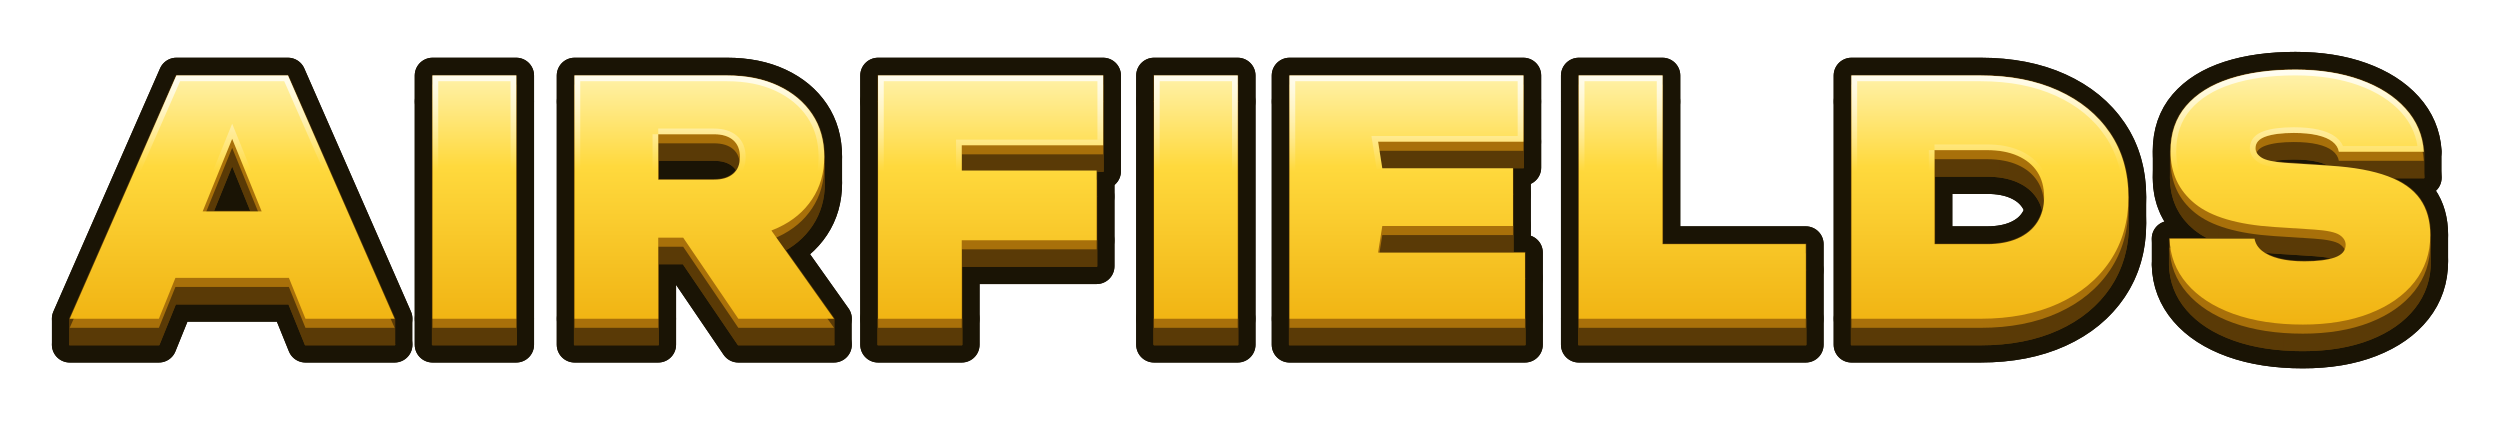
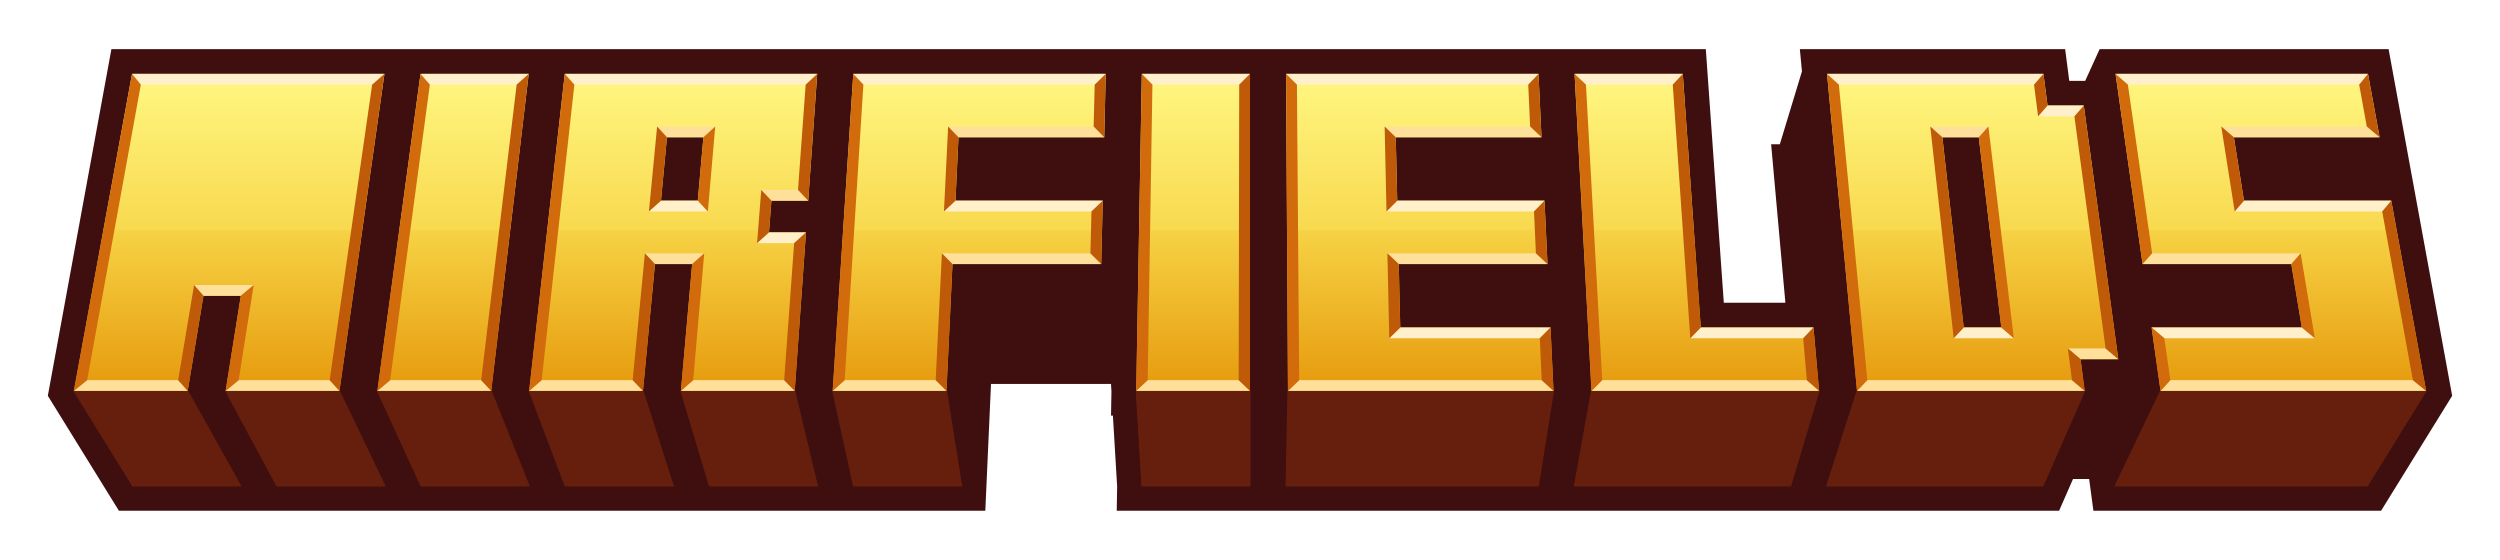
- <svg xmlns="http://www.w3.org/2000/svg" width="1542" height="259.2" viewBox="0 0 1542 259.2">
+ <svg xmlns="http://www.w3.org/2000/svg" width="1577.18" height="353.2" viewBox="0 0 1577.18 353.2">
  <g transform="translate(30 30)">
    <defs>
-       <path id="airfields-wordmark-af-t" d="M65.2 -150L134 -150L199.8 0L144.8 0L134.6 -25.2L64.6 -25.2L54.4 0L-0.6 0L65.2 -150M81.4 -66.2L117.8 -66.2L99.6 -111L81.4 -66.2M223.2 0L223.2 -150L274.8 -150L274.8 0L223.2 0M377.8 -50L362.4 -50L362.4 0L310.8 0L310.8 -150L404.8 -150Q422.8 -150 436.3 -143.7Q449.8 -137.4 457.3 -126.2Q464.8 -115 464.8 -99.8L464.8 -99.8Q464.8 -85 457.3 -73.7Q449.8 -62.4 436.4 -56.2L436.4 -56.2Q434.2 -55.2 432.2 -54.4L432.2 -54.4L470.8 0L411.8 0L377.8 -50M362.4 -113.8L362.4 -85.8L396.8 -85.8Q404.4 -85.8 408.6 -89.4Q412.8 -93 412.8 -99.8Q412.8 -106.6 408.6 -110.2Q404.4 -113.8 396.8 -113.8L396.8 -113.8L362.4 -113.8M498 -150L636.8 -150L636.8 -107L549.6 -107L549.6 -91.4L632.8 -91.4L632.8 -48.4L549.6 -48.4L549.6 0L498 0L498 -150M668.2 0L668.2 -150L719.8 -150L719.8 0L668.2 0M809 -92.8L889.6 -92.8L889.6 -57.2L809 -57.2L806.4 -40.8L897 -40.8L897 0L751.8 0L751.8 -75L751.8 -150L896 -150L896 -109.2L806.4 -109.2L809 -92.8M930.2 -150L981.8 -150L981.8 -46L1070.2 -46L1070.2 0L930.2 0L930.2 -150M1098.4 -150L1178 -150Q1205.4 -150 1225.9 -140.7Q1246.4 -131.4 1257.8 -114.6Q1269.2 -97.8 1269.2 -75L1269.2 -75Q1269.2 -52.4 1257.8 -35.5Q1246.4 -18.6 1225.9 -9.3Q1205.4 0 1178 0L1178 0L1098.4 0L1098.4 -150M1149.6 -104L1149.6 -46L1182 -46Q1193 -46 1200.9 -49.5Q1208.8 -53 1213 -59.5Q1217.2 -66 1217.2 -75L1217.2 -75Q1217.2 -84.2 1213 -90.6Q1208.8 -97 1200.9 -100.5Q1193 -104 1182 -104L1182 -104L1149.6 -104M1294.6 -49.4L1294.6 -49.4L1347 -49.4Q1347.8 -45 1351.6 -41.9Q1355.4 -38.8 1362 -37.1Q1368.6 -35.4 1377.8 -35.4L1377.8 -35.4Q1389.8 -35.4 1396.5 -37.8Q1403.2 -40.2 1403.2 -45.6L1403.2 -45.6Q1403.2 -49.2 1399.4 -51.7Q1395.6 -54.2 1383.8 -55L1383.8 -55L1359 -56.6Q1325.2 -58.8 1310.2 -71Q1295.2 -83.2 1295.2 -103.2L1295.2 -103.2Q1295.2 -120 1304.8 -131.2Q1314.4 -142.4 1331.7 -148Q1349 -153.6 1372.2 -153.6L1372.2 -153.6Q1394.8 -153.6 1412.3 -147.3Q1429.8 -141 1440.1 -129.6Q1450.4 -118.2 1451.4 -103L1451.4 -103L1399 -103Q1398.4 -106.6 1395.1 -109.2Q1391.8 -111.8 1385.8 -113.2Q1379.8 -114.6 1371.2 -114.6L1371.2 -114.6Q1360.2 -114.6 1353.9 -112.4Q1347.6 -110.2 1347.6 -105.2L1347.6 -105.2Q1347.6 -101.8 1351.3 -99.4Q1355 -97 1365.6 -96.2L1365.6 -96.2L1393.6 -94.4Q1415.6 -93 1429.2 -87.9Q1442.8 -82.8 1449.1 -73.8Q1455.4 -64.8 1455.4 -51.6L1455.4 -51.6Q1455.4 -35 1445.6 -22.6Q1435.8 -10.2 1418.1 -3.3Q1400.4 3.6 1376.8 3.6L1376.8 3.6Q1352.4 3.6 1334 -3Q1315.6 -9.6 1305.3 -21.6Q1295 -33.6 1294.6 -49.4" />
-       <path id="airfields-wordmark-af-s" d="M65.2 -150L134 -150L134 -134L65.2 -134ZM134 -150L199.8 0L199.8 16L134 -134ZM144.8 0L199.8 0L199.8 16L144.8 16ZM134.6 -25.2L144.8 0L144.8 16L134.6 -9.2ZM64.6 -25.2L134.6 -25.2L134.6 -9.2L64.6 -9.2ZM54.4 0L64.6 -25.2L64.6 -9.2L54.4 16ZM-0.6 0L54.4 0L54.4 16L-0.6 16ZM-0.6 0L65.2 -150L65.2 -134L-0.6 16ZM81.4 -66.2L117.8 -66.2L117.8 -50.2L81.4 -50.2ZM99.6 -111L117.8 -66.2L117.8 -50.2L99.6 -95ZM81.4 -66.2L99.6 -111L99.6 -95L81.4 -50.2ZM223.2 -150L274.8 -150L274.8 -134L223.2 -134ZM223.2 0L274.8 0L274.8 16L223.2 16ZM362.4 -50L377.8 -50L377.8 -34L362.4 -34ZM310.8 0L362.4 0L362.4 16L310.8 16ZM310.8 -150L404.8 -150L404.8 -134L310.8 -134ZM404.8 -150L409.23 -149.9L409.23 -133.9L404.8 -134ZM409.23 -149.9L413.52 -149.61L413.52 -133.61L409.23 -133.9ZM413.52 -149.61L417.67 -149.11L417.67 -133.11L413.52 -133.61ZM417.67 -149.11L421.68 -148.43L421.68 -132.43L417.67 -133.11ZM421.68 -148.43L425.54 -147.54L425.54 -131.54L421.68 -132.43ZM425.54 -147.54L429.27 -146.46L429.27 -130.46L425.54 -131.54ZM429.27 -146.46L432.85 -145.18L432.85 -129.18L429.27 -130.46ZM432.85 -145.18L436.3 -143.7L436.3 -127.7L432.85 -129.18ZM436.3 -143.7L439.58 -142.05L439.58 -126.05L436.3 -127.7ZM439.58 -142.05L442.68 -140.24L442.68 -124.24L439.58 -126.05ZM442.68 -140.24L445.58 -138.29L445.58 -122.29L442.68 -124.24ZM445.58 -138.29L448.3 -136.18L448.3 -120.18L445.58 -122.29ZM448.3 -136.18L450.83 -133.91L450.83 -117.91L448.3 -120.18ZM450.83 -133.91L453.18 -131.49L453.18 -115.49L450.83 -117.91ZM453.18 -131.49L455.33 -128.92L455.33 -112.92L453.18 -115.49ZM455.33 -128.92L457.3 -126.2L457.3 -110.2L455.33 -112.92ZM457.3 -126.2L459.06 -123.34L459.06 -107.34L457.3 -110.2ZM459.06 -123.34L460.58 -120.35L460.58 -104.35L459.06 -107.34ZM460.58 -120.35L461.87 -117.24L461.87 -101.24L460.58 -104.35ZM461.87 -117.24L462.93 -114L462.93 -98L461.87 -101.24ZM462.93 -114L463.75 -110.64L463.75 -94.64L462.93 -98ZM463.75 -110.64L464.33 -107.15L464.33 -91.15L463.75 -94.64ZM464.33 -107.15L464.68 -103.54L464.68 -87.54L464.33 -91.15ZM464.68 -103.54L464.8 -99.8L464.8 -83.8L464.68 -87.54ZM464.68 -96.15L464.8 -99.8L464.8 -83.8L464.68 -80.15ZM464.33 -92.62L464.68 -96.15L464.68 -80.15L464.33 -76.62ZM463.75 -89.19L464.33 -92.62L464.33 -76.62L463.75 -73.19ZM462.93 -85.88L463.75 -89.19L463.75 -73.19L462.93 -69.88ZM461.87 -82.67L462.93 -85.88L462.93 -69.88L461.87 -66.67ZM460.58 -79.57L461.87 -82.67L461.87 -66.67L460.58 -63.57ZM459.06 -76.58L460.58 -79.57L460.58 -63.57L459.06 -60.58ZM457.3 -73.7L459.06 -76.58L459.06 -60.58L457.3 -57.7ZM455.33 -70.95L457.3 -73.7L457.3 -57.7L455.33 -54.95ZM453.18 -68.37L455.33 -70.95L455.33 -54.95L453.18 -52.37ZM450.85 -65.94L453.18 -68.37L453.18 -52.37L450.85 -49.94ZM448.33 -63.67L450.85 -65.94L450.85 -49.94L448.33 -47.67ZM445.62 -61.57L448.33 -63.67L448.33 -47.67L445.62 -45.57ZM442.73 -59.62L445.62 -61.57L445.62 -45.57L442.73 -43.62ZM439.66 -57.83L442.73 -59.62L442.73 -43.62L439.66 -41.83ZM436.4 -56.2L439.66 -57.83L439.66 -41.83L436.4 -40.2ZM435.85 -55.95L436.4 -56.2L436.4 -40.2L435.85 -39.95ZM435.31 -55.71L435.85 -55.95L435.85 -39.95L435.31 -39.71ZM434.78 -55.48L435.31 -55.71L435.31 -39.71L434.78 -39.48ZM434.25 -55.25L434.78 -55.48L434.78 -39.48L434.25 -39.25ZM433.73 -55.03L434.25 -55.25L434.25 -39.25L433.73 -39.03ZM433.21 -54.81L433.73 -55.03L433.73 -39.03L433.21 -38.81ZM432.7 -54.6L433.21 -54.81L433.21 -38.81L432.7 -38.6ZM432.2 -54.4L432.7 -54.6L432.7 -38.6L432.2 -38.4ZM432.2 -54.4L470.8 0L470.8 16L432.2 -38.4ZM411.8 0L470.8 0L470.8 16L411.8 16ZM377.8 -50L411.8 0L411.8 16L377.8 -34ZM362.4 -85.8L396.8 -85.8L396.8 -69.8L362.4 -69.8ZM396.8 -85.8L398.65 -85.86L398.65 -69.86L396.8 -69.8ZM398.65 -85.86L400.39 -86.03L400.39 -70.03L398.65 -69.86ZM400.39 -86.03L402.02 -86.31L402.02 -70.31L400.39 -70.03ZM402.02 -86.31L403.55 -86.7L403.55 -70.7L402.02 -70.31ZM403.55 -86.7L404.97 -87.21L404.97 -71.21L403.55 -70.7ZM404.97 -87.21L406.29 -87.83L406.29 -71.83L404.97 -71.21ZM406.29 -87.83L407.5 -88.56L407.5 -72.56L406.29 -71.83ZM407.5 -88.56L408.6 -89.4L408.6 -73.4L407.5 -72.56ZM408.6 -89.4L409.58 -90.35L409.58 -74.35L408.6 -73.4ZM409.58 -90.35L410.44 -91.4L410.44 -75.4L409.58 -74.35ZM410.44 -91.4L411.16 -92.55L411.16 -76.55L410.44 -75.4ZM411.16 -92.55L411.75 -93.8L411.75 -77.8L411.16 -76.55ZM411.75 -93.8L412.21 -95.15L412.21 -79.15L411.75 -77.8ZM412.21 -95.15L412.54 -96.6L412.54 -80.6L412.21 -79.15ZM412.54 -96.6L412.73 -98.15L412.73 -82.15L412.54 -80.6ZM412.73 -98.15L412.8 -99.8L412.8 -83.8L412.73 -82.15ZM412.73 -101.45L412.8 -99.8L412.8 -83.8L412.73 -85.45ZM412.54 -103L412.73 -101.45L412.73 -85.45L412.54 -87ZM412.21 -104.45L412.54 -103L412.54 -87L412.21 -88.45ZM411.75 -105.8L412.21 -104.45L412.21 -88.45L411.75 -89.8ZM411.16 -107.05L411.75 -105.8L411.75 -89.8L411.16 -91.05ZM410.44 -108.2L411.16 -107.05L411.16 -91.05L410.44 -92.2ZM409.58 -109.25L410.44 -108.2L410.44 -92.2L409.58 -93.25ZM408.6 -110.2L409.58 -109.25L409.58 -93.25L408.6 -94.2ZM407.5 -111.04L408.6 -110.2L408.6 -94.2L407.5 -95.04ZM406.29 -111.78L407.5 -111.04L407.5 -95.04L406.29 -95.78ZM404.97 -112.39L406.29 -111.78L406.29 -95.78L404.97 -96.39ZM403.55 -112.9L404.97 -112.39L404.97 -96.39L403.55 -96.9ZM402.02 -113.29L403.55 -112.9L403.55 -96.9L402.02 -97.29ZM400.39 -113.58L402.02 -113.29L402.02 -97.29L400.39 -97.58ZM398.65 -113.74L400.39 -113.58L400.39 -97.58L398.65 -97.74ZM396.8 -113.8L398.65 -113.74L398.65 -97.74L396.8 -97.8ZM362.4 -113.8L396.8 -113.8L396.8 -97.8L362.4 -97.8ZM498 -150L636.8 -150L636.8 -134L498 -134ZM549.6 -107L636.8 -107L636.8 -91L549.6 -91ZM549.6 -91.4L632.8 -91.4L632.8 -75.4L549.6 -75.4ZM549.6 -48.4L632.8 -48.4L632.8 -32.4L549.6 -32.4ZM498 0L549.6 0L549.6 16L498 16ZM668.2 -150L719.8 -150L719.8 -134L668.2 -134ZM668.2 0L719.8 0L719.8 16L668.2 16ZM809 -92.8L889.6 -92.8L889.6 -76.8L809 -76.8ZM809 -57.2L889.6 -57.2L889.6 -41.2L809 -41.2ZM806.4 -40.8L809 -57.2L809 -41.2L806.4 -24.8ZM806.4 -40.8L897 -40.8L897 -24.8L806.4 -24.8ZM751.8 0L897 0L897 16L751.8 16ZM751.8 -150L896 -150L896 -134L751.8 -134ZM806.4 -109.2L896 -109.2L896 -93.2L806.4 -93.2ZM806.4 -109.2L809 -92.8L809 -76.8L806.4 -93.2ZM930.2 -150L981.8 -150L981.8 -134L930.2 -134ZM981.8 -46L1070.2 -46L1070.2 -30L981.8 -30ZM930.2 0L1070.2 0L1070.2 16L930.2 16ZM1098.4 -150L1178 -150L1178 -134L1098.4 -134ZM1178 -150L1184.74 -149.85L1184.74 -133.85L1178 -134ZM1184.74 -149.85L1191.27 -149.42L1191.27 -133.42L1184.74 -133.85ZM1191.27 -149.42L1197.58 -148.69L1197.58 -132.69L1191.27 -133.42ZM1197.58 -148.69L1203.68 -147.68L1203.68 -131.68L1197.58 -132.69ZM1203.68 -147.68L1209.55 -146.37L1209.55 -130.37L1203.68 -131.68ZM1209.55 -146.37L1215.22 -144.77L1215.22 -128.77L1209.55 -130.37ZM1215.22 -144.77L1220.67 -142.88L1220.67 -126.88L1215.22 -128.77ZM1220.67 -142.88L1225.9 -140.7L1225.9 -124.7L1220.67 -126.88ZM1225.9 -140.7L1230.88 -138.26L1230.88 -122.26L1225.9 -124.7ZM1230.88 -138.26L1235.58 -135.58L1235.58 -119.58L1230.88 -122.26ZM1235.58 -135.58L1240 -132.67L1240 -116.67L1235.58 -119.58ZM1240 -132.67L1244.13 -129.53L1244.13 -113.53L1240 -116.67ZM1244.13 -129.53L1247.97 -126.15L1247.97 -110.15L1244.13 -113.53ZM1247.97 -126.15L1251.53 -122.53L1251.53 -106.53L1247.97 -110.15ZM1251.53 -122.53L1254.81 -118.68L1254.81 -102.68L1251.53 -106.53ZM1254.81 -118.68L1257.8 -114.6L1257.8 -98.6L1254.81 -102.68ZM1257.8 -114.6L1260.47 -110.31L1260.47 -94.31L1257.8 -98.6ZM1260.47 -110.31L1262.79 -105.83L1262.79 -89.83L1260.47 -94.31ZM1262.79 -105.83L1264.75 -101.16L1264.75 -85.16L1262.79 -89.83ZM1264.75 -101.16L1266.35 -96.3L1266.35 -80.3L1264.75 -85.16ZM1266.35 -96.3L1267.6 -91.26L1267.6 -75.26L1266.35 -80.3ZM1267.6 -91.26L1268.49 -86.03L1268.49 -70.03L1267.6 -75.26ZM1268.49 -86.03L1269.02 -80.61L1269.02 -64.61L1268.49 -70.03ZM1269.02 -80.61L1269.2 -75L1269.2 -59L1269.02 -64.61ZM1269.02 -69.44L1269.2 -75L1269.2 -59L1269.02 -53.44ZM1268.49 -64.06L1269.02 -69.44L1269.02 -53.44L1268.49 -48.06ZM1267.6 -58.85L1268.49 -64.06L1268.49 -48.06L1267.6 -42.85ZM1266.35 -53.83L1267.6 -58.85L1267.6 -42.85L1266.35 -37.83ZM1264.75 -48.98L1266.35 -53.83L1266.35 -37.83L1264.75 -32.98ZM1262.79 -44.31L1264.75 -48.98L1264.75 -32.98L1262.79 -28.31ZM1260.47 -39.81L1262.79 -44.31L1262.79 -28.31L1260.47 -23.81ZM1257.8 -35.5L1260.47 -39.81L1260.47 -23.81L1257.8 -19.5ZM1254.81 -31.39L1257.8 -35.5L1257.8 -19.5L1254.81 -15.39ZM1251.53 -27.53L1254.81 -31.39L1254.81 -15.39L1251.53 -11.53ZM1247.97 -23.89L1251.53 -27.53L1251.53 -11.53L1247.97 -7.89ZM1244.13 -20.5L1247.97 -23.89L1247.97 -7.89L1244.13 -4.5ZM1240 -17.34L1244.13 -20.5L1244.13 -4.5L1240 -1.34ZM1235.58 -14.43L1240 -17.34L1240 -1.34L1235.58 1.57ZM1230.88 -11.74L1235.58 -14.43L1235.58 1.57L1230.88 4.26ZM1225.9 -9.3L1230.88 -11.74L1230.88 4.26L1225.9 6.7ZM1220.67 -7.12L1225.9 -9.3L1225.9 6.7L1220.67 8.88ZM1215.22 -5.23L1220.67 -7.12L1220.67 8.88L1215.22 10.77ZM1209.55 -3.63L1215.22 -5.23L1215.22 10.77L1209.55 12.37ZM1203.68 -2.33L1209.55 -3.63L1209.55 12.37L1203.68 13.68ZM1197.58 -1.31L1203.68 -2.33L1203.68 13.68L1197.58 14.69ZM1191.27 -0.58L1197.58 -1.31L1197.58 14.69L1191.27 15.42ZM1184.74 -0.15L1191.27 -0.58L1191.27 15.42L1184.74 15.85ZM1178 0L1184.74 -0.15L1184.74 15.85L1178 16ZM1098.4 0L1178 0L1178 16L1098.4 16ZM1149.6 -46L1182 -46L1182 -30L1149.6 -30ZM1182 -46L1184.7 -46.05L1184.7 -30.05L1182 -30ZM1184.7 -46.05L1187.31 -46.22L1187.31 -30.22L1184.7 -30.05ZM1187.31 -46.22L1189.81 -46.49L1189.81 -30.49L1187.31 -30.22ZM1189.81 -46.49L1192.22 -46.88L1192.22 -30.88L1189.81 -30.49ZM1192.22 -46.88L1194.54 -47.37L1194.54 -31.37L1192.22 -30.88ZM1194.54 -47.37L1196.76 -47.97L1196.76 -31.97L1194.54 -31.37ZM1196.76 -47.97L1198.88 -48.68L1198.88 -32.68L1196.76 -31.97ZM1198.88 -48.68L1200.9 -49.5L1200.9 -33.5L1198.88 -32.68ZM1200.9 -49.5L1202.82 -50.42L1202.82 -34.42L1200.9 -33.5ZM1202.82 -50.42L1204.62 -51.44L1204.62 -35.44L1202.82 -34.42ZM1204.62 -51.44L1206.3 -52.55L1206.3 -36.55L1204.62 -35.44ZM1206.3 -52.55L1207.88 -53.75L1207.88 -37.75L1206.3 -36.55ZM1207.88 -53.75L1209.33 -55.05L1209.33 -39.05L1207.88 -37.75ZM1209.33 -55.05L1210.67 -56.44L1210.67 -40.44L1209.33 -39.05ZM1210.67 -56.44L1211.89 -57.92L1211.89 -41.92L1210.67 -40.44ZM1211.89 -57.92L1213 -59.5L1213 -43.5L1211.89 -41.92ZM1213 -59.5L1213.98 -61.16L1213.98 -45.16L1213 -43.5ZM1213.98 -61.16L1214.84 -62.91L1214.84 -46.91L1213.98 -45.16ZM1214.84 -62.91L1215.56 -64.73L1215.56 -48.73L1214.84 -46.91ZM1215.56 -64.73L1216.15 -66.63L1216.15 -50.63L1215.56 -48.73ZM1216.15 -66.63L1216.61 -68.6L1216.61 -52.6L1216.15 -50.63ZM1216.61 -68.6L1216.94 -70.66L1216.94 -54.66L1216.61 -52.6ZM1216.94 -70.66L1217.13 -72.79L1217.13 -56.79L1216.94 -54.66ZM1217.13 -72.79L1217.2 -75L1217.2 -59L1217.13 -56.79ZM1217.13 -77.26L1217.2 -75L1217.2 -59L1217.13 -61.26ZM1216.94 -79.42L1217.13 -77.26L1217.13 -61.26L1216.94 -63.42ZM1216.61 -81.51L1216.94 -79.42L1216.94 -63.42L1216.61 -65.51ZM1216.15 -83.5L1216.61 -81.51L1216.61 -65.51L1216.15 -67.5ZM1215.56 -85.41L1216.15 -83.5L1216.15 -67.5L1215.56 -69.41ZM1214.84 -87.23L1215.56 -85.41L1215.56 -69.41L1214.84 -71.23ZM1213.98 -88.96L1214.84 -87.23L1214.84 -71.23L1213.98 -72.96ZM1213 -90.6L1213.98 -88.96L1213.98 -72.96L1213 -74.6ZM1211.89 -92.15L1213 -90.6L1213 -74.6L1211.89 -76.15ZM1210.67 -93.62L1211.89 -92.15L1211.89 -76.15L1210.67 -77.62ZM1209.33 -94.99L1210.67 -93.62L1210.67 -77.62L1209.33 -78.99ZM1207.88 -96.28L1209.33 -94.99L1209.33 -78.99L1207.88 -80.28ZM1206.3 -97.47L1207.88 -96.28L1207.88 -80.28L1206.3 -81.47ZM1204.62 -98.57L1206.3 -97.47L1206.3 -81.47L1204.62 -82.57ZM1202.82 -99.58L1204.62 -98.57L1204.62 -82.57L1202.82 -83.58ZM1200.9 -100.5L1202.82 -99.58L1202.82 -83.58L1200.9 -84.5ZM1198.88 -101.32L1200.9 -100.5L1200.9 -84.5L1198.88 -85.32ZM1196.76 -102.03L1198.88 -101.32L1198.88 -85.32L1196.76 -86.03ZM1194.54 -102.63L1196.76 -102.03L1196.76 -86.03L1194.54 -86.63ZM1192.22 -103.13L1194.54 -102.63L1194.54 -86.63L1192.22 -87.13ZM1189.81 -103.51L1192.22 -103.13L1192.22 -87.13L1189.81 -87.51ZM1187.31 -103.78L1189.81 -103.51L1189.81 -87.51L1187.31 -87.78ZM1184.7 -103.95L1187.31 -103.78L1187.31 -87.78L1184.7 -87.95ZM1182 -104L1184.7 -103.95L1184.7 -87.95L1182 -88ZM1149.6 -104L1182 -104L1182 -88L1149.6 -88ZM1294.6 -49.4L1347 -49.4L1347 -33.4L1294.6 -33.4ZM1347 -49.4L1347.25 -48.32L1347.25 -32.32L1347 -33.4ZM1347.25 -48.32L1347.59 -47.28L1347.59 -31.28L1347.25 -32.32ZM1347.59 -47.28L1348.02 -46.28L1348.02 -30.28L1347.59 -31.28ZM1348.02 -46.28L1348.55 -45.33L1348.55 -29.33L1348.02 -30.28ZM1348.55 -45.33L1349.17 -44.41L1349.17 -28.41L1348.55 -29.33ZM1349.17 -44.41L1349.89 -43.53L1349.89 -27.53L1349.17 -28.41ZM1349.89 -43.53L1350.7 -42.7L1350.7 -26.7L1349.89 -27.53ZM1350.7 -42.7L1351.6 -41.9L1351.6 -25.9L1350.7 -26.7ZM1351.6 -41.9L1352.59 -41.15L1352.59 -25.15L1351.6 -25.9ZM1352.59 -41.15L1353.68 -40.44L1353.68 -24.44L1352.59 -25.15ZM1353.68 -40.44L1354.84 -39.77L1354.84 -23.77L1353.68 -24.44ZM1354.84 -39.77L1356.1 -39.15L1356.1 -23.15L1354.84 -23.77ZM1356.1 -39.15L1357.44 -38.57L1357.44 -22.57L1356.1 -23.15ZM1357.44 -38.57L1358.88 -38.04L1358.88 -22.04L1357.44 -22.57ZM1358.88 -38.04L1360.39 -37.55L1360.39 -21.55L1358.88 -22.04ZM1360.39 -37.55L1362 -37.1L1362 -21.1L1360.39 -21.55ZM1362 -37.1L1363.69 -36.7L1363.69 -20.7L1362 -21.1ZM1363.69 -36.7L1365.46 -36.36L1365.46 -20.36L1363.69 -20.7ZM1365.46 -36.36L1367.32 -36.06L1367.32 -20.06L1365.46 -20.36ZM1367.32 -36.06L1369.25 -35.83L1369.25 -19.83L1367.32 -20.06ZM1369.25 -35.83L1371.27 -35.64L1371.27 -19.64L1369.25 -19.83ZM1371.27 -35.64L1373.36 -35.51L1373.36 -19.51L1371.27 -19.64ZM1373.36 -35.51L1375.54 -35.43L1375.54 -19.43L1373.36 -19.51ZM1375.54 -35.43L1377.8 -35.4L1377.8 -19.4L1375.54 -19.43ZM1377.8 -35.4L1380.72 -35.44L1380.72 -19.44L1377.8 -19.4ZM1380.72 -35.44L1383.47 -35.55L1383.47 -19.55L1380.72 -19.44ZM1383.47 -35.55L1386.05 -35.74L1386.05 -19.74L1383.47 -19.55ZM1386.05 -35.74L1388.48 -36L1388.48 -20L1386.05 -19.74ZM1388.48 -36L1390.73 -36.34L1390.73 -20.34L1388.48 -20ZM1390.73 -36.34L1392.82 -36.75L1392.82 -20.75L1390.73 -20.34ZM1392.82 -36.75L1394.74 -37.24L1394.74 -21.24L1392.82 -20.75ZM1394.74 -37.24L1396.5 -37.8L1396.5 -21.8L1394.74 -21.24ZM1396.5 -37.8L1398.07 -38.45L1398.07 -22.45L1396.5 -21.8ZM1398.07 -38.45L1399.43 -39.19L1399.43 -23.19L1398.07 -22.45ZM1399.43 -39.19L1400.58 -40.02L1400.58 -24.02L1399.43 -23.19ZM1400.58 -40.02L1401.53 -40.95L1401.53 -24.95L1400.58 -24.02ZM1401.53 -40.95L1402.26 -41.97L1402.26 -25.97L1401.53 -24.95ZM1402.26 -41.97L1402.78 -43.09L1402.78 -27.09L1402.26 -25.97ZM1402.78 -43.09L1403.1 -44.3L1403.1 -28.3L1402.78 -27.09ZM1403.1 -44.3L1403.2 -45.6L1403.2 -29.6L1403.1 -28.3ZM1403.14 -46.48L1403.2 -45.6L1403.2 -29.6L1403.14 -30.48ZM1402.96 -47.33L1403.14 -46.48L1403.14 -30.48L1402.96 -31.33ZM1402.67 -48.15L1402.96 -47.33L1402.96 -31.33L1402.67 -32.15ZM1402.25 -48.92L1402.67 -48.15L1402.67 -32.15L1402.25 -32.92ZM1401.72 -49.67L1402.25 -48.92L1402.25 -32.92L1401.72 -33.67ZM1401.06 -50.38L1401.72 -49.67L1401.72 -33.67L1401.06 -34.38ZM1400.29 -51.06L1401.06 -50.38L1401.06 -34.38L1400.29 -35.06ZM1399.4 -51.7L1400.29 -51.06L1400.29 -35.06L1399.4 -35.7ZM1398.33 -52.3L1399.4 -51.7L1399.4 -35.7L1398.33 -36.3ZM1397 -52.84L1398.33 -52.3L1398.33 -36.3L1397 -36.84ZM1395.42 -53.34L1397 -52.84L1397 -36.84L1395.42 -37.34ZM1393.6 -53.78L1395.42 -53.34L1395.42 -37.34L1393.6 -37.78ZM1391.53 -54.16L1393.6 -53.78L1393.6 -37.78L1391.53 -38.16ZM1389.2 -54.49L1391.53 -54.16L1391.53 -38.16L1389.2 -38.49ZM1386.63 -54.77L1389.2 -54.49L1389.2 -38.49L1386.63 -38.77ZM1383.8 -55L1386.63 -54.77L1386.63 -38.77L1383.8 -39ZM1359 -56.6L1383.8 -55L1383.8 -39L1359 -40.6ZM1350.84 -57.31L1359 -56.6L1359 -40.6L1350.84 -41.31ZM1343.28 -58.33L1350.84 -57.31L1350.84 -41.31L1343.28 -42.33ZM1336.29 -59.66L1343.28 -58.33L1343.28 -42.33L1336.29 -43.66ZM1329.9 -61.3L1336.29 -59.66L1336.29 -43.66L1329.9 -45.3ZM1324.09 -63.26L1329.9 -61.3L1329.9 -45.3L1324.09 -47.26ZM1318.88 -65.53L1324.09 -63.26L1324.09 -47.26L1318.88 -49.53ZM1314.24 -68.11L1318.88 -65.53L1318.88 -49.53L1314.24 -52.11ZM1310.2 -71L1314.24 -68.11L1314.24 -52.11L1310.2 -55ZM1306.68 -74.17L1310.2 -71L1310.2 -55L1306.68 -58.17ZM1303.64 -77.59L1306.68 -74.17L1306.68 -58.17L1303.64 -61.59ZM1301.06 -81.25L1303.64 -77.59L1303.64 -61.59L1301.06 -65.25ZM1298.95 -85.15L1301.06 -81.25L1301.06 -65.25L1298.95 -69.15ZM1297.31 -89.3L1298.95 -85.15L1298.95 -69.15L1297.31 -73.3ZM1296.14 -93.69L1297.31 -89.3L1297.31 -73.3L1296.14 -77.69ZM1295.43 -98.32L1296.14 -93.69L1296.14 -77.69L1295.43 -82.32ZM1295.2 -103.2L1295.43 -98.32L1295.43 -82.32L1295.2 -87.2ZM1295.2 -103.2L1295.35 -107.31L1295.35 -91.31L1295.2 -87.2ZM1295.35 -107.31L1295.8 -111.25L1295.8 -95.25L1295.35 -91.31ZM1295.8 -111.25L1296.55 -115.01L1296.55 -99.01L1295.8 -95.25ZM1296.55 -115.01L1297.6 -118.6L1297.6 -102.6L1296.55 -99.01ZM1297.6 -118.6L1298.95 -122.01L1298.95 -106.01L1297.6 -102.6ZM1298.95 -122.01L1300.6 -125.25L1300.6 -109.25L1298.95 -106.01ZM1300.6 -125.25L1302.55 -128.31L1302.55 -112.31L1300.6 -109.25ZM1302.55 -128.31L1304.8 -131.2L1304.8 -115.2L1302.55 -112.31ZM1304.8 -131.2L1307.32 -133.91L1307.32 -117.91L1304.8 -115.2ZM1307.32 -133.91L1310.08 -136.45L1310.08 -120.45L1307.32 -117.91ZM1310.08 -136.45L1313.08 -138.81L1313.08 -122.81L1310.08 -120.45ZM1313.08 -138.81L1316.33 -141L1316.33 -125L1313.08 -122.81ZM1316.33 -141L1319.81 -143.01L1319.81 -127.01L1316.33 -125ZM1319.81 -143.01L1323.53 -144.85L1323.53 -128.85L1319.81 -127.01ZM1323.53 -144.85L1327.5 -146.51L1327.5 -130.51L1323.53 -128.85ZM1327.5 -146.51L1331.7 -148L1331.7 -132L1327.5 -130.51ZM1331.7 -148L1336.12 -149.31L1336.12 -133.31L1331.7 -132ZM1336.12 -149.31L1340.72 -150.45L1340.72 -134.45L1336.12 -133.31ZM1340.72 -150.45L1345.5 -151.41L1345.5 -135.41L1340.72 -134.45ZM1345.5 -151.41L1350.48 -152.2L1350.48 -136.2L1345.5 -135.41ZM1350.48 -152.2L1355.63 -152.81L1355.63 -136.81L1350.48 -136.2ZM1355.63 -152.81L1360.97 -153.25L1360.97 -137.25L1355.63 -136.81ZM1360.97 -153.25L1366.49 -153.51L1366.49 -137.51L1360.97 -137.25ZM1366.49 -153.51L1372.2 -153.6L1372.2 -137.6L1366.49 -137.51ZM1372.2 -153.6L1377.77 -153.5L1377.77 -137.5L1372.2 -137.6ZM1377.77 -153.5L1383.18 -153.21L1383.18 -137.21L1377.77 -137.5ZM1383.18 -153.21L1388.43 -152.71L1388.43 -136.71L1383.18 -137.21ZM1388.43 -152.71L1393.53 -152.03L1393.53 -136.03L1388.43 -136.71ZM1393.53 -152.03L1398.46 -151.14L1398.46 -135.14L1393.53 -136.03ZM1398.46 -151.14L1403.23 -150.06L1403.23 -134.06L1398.46 -135.14ZM1403.23 -150.06L1407.85 -148.78L1407.85 -132.78L1403.23 -134.06ZM1407.85 -148.78L1412.3 -147.3L1412.3 -131.3L1407.85 -132.78ZM1412.3 -147.3L1416.56 -145.65L1416.56 -129.65L1412.3 -131.3ZM1416.56 -145.65L1420.6 -143.83L1420.6 -127.83L1416.56 -129.65ZM1420.6 -143.83L1424.41 -141.86L1424.41 -125.86L1420.6 -127.83ZM1424.41 -141.86L1428 -139.72L1428 -123.72L1424.41 -125.86ZM1428 -139.72L1431.36 -137.43L1431.36 -121.43L1428 -123.72ZM1431.36 -137.43L1434.5 -134.98L1434.5 -118.98L1431.36 -121.43ZM1434.5 -134.98L1437.41 -132.37L1437.41 -116.37L1434.5 -118.98ZM1437.41 -132.37L1440.1 -129.6L1440.1 -113.6L1437.41 -116.37ZM1440.1 -129.6L1442.53 -126.69L1442.53 -110.69L1440.1 -113.6ZM1442.53 -126.69L1444.67 -123.66L1444.67 -107.66L1442.53 -110.69ZM1444.67 -123.66L1446.52 -120.52L1446.52 -104.52L1444.67 -107.66ZM1446.52 -120.52L1448.08 -117.25L1448.08 -101.25L1446.52 -104.52ZM1448.08 -117.25L1449.34 -113.87L1449.34 -97.87L1448.08 -101.25ZM1449.34 -113.87L1450.32 -110.36L1450.32 -94.36L1449.34 -97.87ZM1450.32 -110.36L1451 -106.74L1451 -90.74L1450.32 -94.36ZM1451 -106.74L1451.4 -103L1451.4 -87L1451 -90.74ZM1399 -103L1451.4 -103L1451.4 -87L1399 -87ZM1398.81 -103.88L1399 -103L1399 -87L1398.81 -87.88ZM1398.53 -104.74L1398.81 -103.88L1398.81 -87.88L1398.53 -88.74ZM1398.17 -105.56L1398.53 -104.74L1398.53 -88.74L1398.17 -89.56ZM1397.73 -106.35L1398.17 -105.56L1398.17 -89.56L1397.73 -90.35ZM1397.2 -107.11L1397.73 -106.35L1397.73 -90.35L1397.2 -91.11ZM1396.58 -107.84L1397.2 -107.11L1397.2 -91.11L1396.58 -91.84ZM1395.88 -108.53L1396.58 -107.84L1396.58 -91.84L1395.88 -92.53ZM1395.1 -109.2L1395.88 -108.53L1395.88 -92.53L1395.1 -93.2ZM1394.23 -109.83L1395.1 -109.2L1395.1 -93.2L1394.23 -93.83ZM1393.28 -110.43L1394.23 -109.83L1394.23 -93.83L1393.28 -94.43ZM1392.25 -110.98L1393.28 -110.43L1393.28 -94.43L1392.25 -94.98ZM1391.13 -111.5L1392.25 -110.98L1392.25 -94.98L1391.13 -95.5ZM1389.92 -111.98L1391.13 -111.5L1391.13 -95.5L1389.92 -95.98ZM1388.63 -112.43L1389.92 -111.98L1389.92 -95.98L1388.63 -96.43ZM1387.26 -112.83L1388.63 -112.43L1388.63 -96.43L1387.26 -96.83ZM1385.8 -113.2L1387.26 -112.83L1387.26 -96.83L1385.8 -97.2ZM1384.26 -113.53L1385.8 -113.2L1385.8 -97.2L1384.26 -97.53ZM1382.64 -113.81L1384.26 -113.53L1384.26 -97.53L1382.64 -97.81ZM1380.93 -114.05L1382.64 -113.81L1382.64 -97.81L1380.93 -98.05ZM1379.15 -114.25L1380.93 -114.05L1380.93 -98.05L1379.15 -98.25ZM1377.28 -114.4L1379.15 -114.25L1379.15 -98.25L1377.28 -98.4ZM1375.34 -114.51L1377.28 -114.4L1377.28 -98.4L1375.34 -98.51ZM1373.31 -114.58L1375.34 -114.51L1375.34 -98.51L1373.31 -98.58ZM1371.2 -114.6L1373.31 -114.58L1373.31 -98.58L1371.2 -98.6ZM1368.52 -114.57L1371.2 -114.6L1371.2 -98.6L1368.52 -98.57ZM1365.99 -114.46L1368.52 -114.57L1368.52 -98.57L1365.99 -98.46ZM1363.61 -114.29L1365.99 -114.46L1365.99 -98.46L1363.61 -98.29ZM1361.38 -114.05L1363.61 -114.29L1363.61 -98.29L1361.38 -98.05ZM1359.29 -113.74L1361.38 -114.05L1361.38 -98.05L1359.29 -97.74ZM1357.34 -113.36L1359.29 -113.74L1359.29 -97.74L1357.34 -97.36ZM1355.55 -112.92L1357.34 -113.36L1357.34 -97.36L1355.55 -96.92ZM1353.9 -112.4L1355.55 -112.92L1355.55 -96.92L1353.9 -96.4ZM1352.42 -111.81L1353.9 -112.4L1353.9 -96.4L1352.42 -95.81ZM1351.14 -111.13L1352.42 -111.81L1352.42 -95.81L1351.14 -95.13ZM1350.06 -110.36L1351.14 -111.13L1351.14 -95.13L1350.06 -94.36ZM1349.18 -109.5L1350.06 -110.36L1350.06 -94.36L1349.18 -93.5ZM1348.49 -108.56L1349.18 -109.5L1349.18 -93.5L1348.49 -92.56ZM1347.99 -107.53L1348.49 -108.56L1348.49 -92.56L1347.99 -91.53ZM1347.7 -106.41L1347.99 -107.53L1347.99 -91.53L1347.7 -90.41ZM1347.6 -105.2L1347.7 -106.41L1347.7 -90.41L1347.6 -89.2ZM1347.6 -105.2L1347.66 -104.37L1347.66 -88.37L1347.6 -89.2ZM1347.66 -104.37L1347.83 -103.56L1347.83 -87.56L1347.66 -88.37ZM1347.83 -103.56L1348.12 -102.79L1348.12 -86.79L1347.83 -87.56ZM1348.12 -102.79L1348.53 -102.05L1348.53 -86.05L1348.12 -86.79ZM1348.53 -102.05L1349.05 -101.34L1349.05 -85.34L1348.53 -86.05ZM1349.05 -101.34L1349.68 -100.66L1349.68 -84.66L1349.05 -85.34ZM1349.68 -100.66L1350.43 -100.02L1350.43 -84.02L1349.68 -84.66ZM1350.43 -100.02L1351.3 -99.4L1351.3 -83.4L1350.43 -84.02ZM1351.3 -99.4L1352.33 -98.83L1352.33 -82.83L1351.3 -83.4ZM1352.33 -98.83L1353.58 -98.3L1353.58 -82.3L1352.33 -82.83ZM1353.58 -98.3L1355.05 -97.83L1355.05 -81.83L1353.58 -82.3ZM1355.05 -97.83L1356.73 -97.4L1356.73 -81.4L1355.05 -81.83ZM1356.73 -97.4L1358.62 -97.03L1358.62 -81.03L1356.73 -81.4ZM1358.62 -97.03L1360.73 -96.7L1360.73 -80.7L1358.62 -81.03ZM1360.73 -96.7L1363.06 -96.43L1363.06 -80.43L1360.73 -80.7ZM1363.06 -96.43L1365.6 -96.2L1365.6 -80.2L1363.06 -80.43ZM1365.6 -96.2L1393.6 -94.4L1393.6 -78.4L1365.6 -80.2ZM1393.6 -94.4L1398.97 -93.99L1398.97 -77.99L1393.6 -78.4ZM1398.97 -93.99L1404.08 -93.47L1404.08 -77.47L1398.97 -77.99ZM1404.08 -93.47L1408.92 -92.83L1408.92 -76.83L1404.08 -77.47ZM1408.92 -92.83L1413.5 -92.07L1413.5 -76.07L1408.92 -76.83ZM1413.5 -92.07L1417.82 -91.2L1417.82 -75.2L1413.5 -76.07ZM1417.82 -91.2L1421.88 -90.22L1421.88 -74.22L1417.82 -75.2ZM1421.88 -90.22L1425.67 -89.12L1425.67 -73.12L1421.88 -74.22ZM1425.67 -89.12L1429.2 -87.9L1429.2 -71.9L1425.67 -73.12ZM1429.2 -87.9L1432.49 -86.56L1432.49 -70.56L1429.2 -71.9ZM1432.49 -86.56L1435.54 -85.11L1435.54 -69.11L1432.49 -70.56ZM1435.54 -85.11L1438.37 -83.53L1438.37 -67.53L1435.54 -69.11ZM1438.37 -83.53L1440.98 -81.83L1440.98 -65.83L1438.37 -67.53ZM1440.98 -81.83L1443.35 -80L1443.35 -64L1440.98 -65.83ZM1443.35 -80L1445.49 -78.06L1445.49 -62.06L1443.35 -64ZM1445.49 -78.06L1447.41 -75.99L1447.41 -59.99L1445.49 -62.06ZM1447.41 -75.99L1449.1 -73.8L1449.1 -57.8L1447.41 -59.99ZM1449.1 -73.8L1450.58 -71.48L1450.58 -55.48L1449.1 -57.8ZM1450.58 -71.48L1451.86 -69.04L1451.86 -53.04L1450.58 -55.48ZM1451.86 -69.04L1452.94 -66.46L1452.94 -50.46L1451.86 -53.04ZM1452.94 -66.46L1453.83 -63.75L1453.83 -47.75L1452.94 -50.46ZM1453.83 -63.75L1454.51 -60.91L1454.51 -44.91L1453.83 -47.75ZM1454.51 -60.91L1455.01 -57.94L1455.01 -41.94L1454.51 -44.91ZM1455.01 -57.94L1455.3 -54.83L1455.3 -38.83L1455.01 -41.94ZM1455.3 -54.83L1455.4 -51.6L1455.4 -35.6L1455.3 -38.83ZM1455.25 -47.52L1455.4 -51.6L1455.4 -35.6L1455.25 -31.52ZM1454.79 -43.56L1455.25 -47.52L1455.25 -31.52L1454.79 -27.56ZM1454.02 -39.74L1454.79 -43.56L1454.79 -27.56L1454.02 -23.74ZM1452.95 -36.05L1454.02 -39.74L1454.02 -23.74L1452.95 -20.05ZM1451.57 -32.49L1452.95 -36.05L1452.95 -20.05L1451.57 -16.49ZM1449.89 -29.06L1451.57 -32.49L1451.57 -16.49L1449.89 -13.06ZM1447.9 -25.77L1449.89 -29.06L1449.89 -13.06L1447.9 -9.77ZM1445.6 -22.6L1447.9 -25.77L1447.9 -9.77L1445.6 -6.6ZM1443.03 -19.59L1445.6 -22.6L1445.6 -6.6L1443.03 -3.59ZM1440.21 -16.74L1443.03 -19.59L1443.03 -3.59L1440.21 -0.74ZM1437.14 -14.07L1440.21 -16.74L1440.21 -0.74L1437.14 1.93ZM1433.83 -11.57L1437.14 -14.07L1437.14 1.93L1433.83 4.43ZM1430.26 -9.25L1433.83 -11.57L1433.83 4.43L1430.26 6.75ZM1426.46 -7.09L1430.26 -9.25L1430.26 6.75L1426.46 8.91ZM1422.4 -5.11L1426.46 -7.09L1426.46 8.91L1422.4 10.89ZM1418.1 -3.3L1422.4 -5.11L1422.4 10.89L1418.1 12.7ZM1413.58 -1.68L1418.1 -3.3L1418.1 12.7L1413.58 14.32ZM1408.88 -0.28L1413.58 -1.68L1413.58 14.32L1408.88 15.72ZM1404 0.9L1408.88 -0.28L1408.88 15.72L1404 16.9ZM1398.93 1.88L1404 0.9L1404 16.9L1398.93 17.88ZM1393.67 2.63L1398.93 1.88L1398.93 17.88L1393.67 18.63ZM1388.23 3.17L1393.67 2.63L1393.67 18.63L1388.23 19.17ZM1382.61 3.49L1388.23 3.17L1388.23 19.17L1382.61 19.49ZM1376.8 3.6L1382.61 3.49L1382.61 19.49L1376.8 19.6ZM1370.79 3.5L1376.8 3.6L1376.8 19.6L1370.79 19.5ZM1364.98 3.19L1370.79 3.5L1370.79 19.5L1364.98 19.19ZM1359.34 2.67L1364.98 3.19L1364.98 19.19L1359.34 18.67ZM1353.9 1.95L1359.34 2.67L1359.34 18.67L1353.9 17.95ZM1348.64 1.02L1353.9 1.95L1353.9 17.95L1348.64 17.02ZM1343.58 -0.11L1348.64 1.02L1348.64 17.02L1343.58 15.89ZM1338.69 -1.45L1343.58 -0.11L1343.58 15.89L1338.69 14.55ZM1334 -3L1338.69 -1.45L1338.69 14.55L1334 13ZM1329.53 -4.73L1334 -3L1334 13L1329.53 11.27ZM1325.31 -6.64L1329.53 -4.73L1329.53 11.27L1325.31 9.36ZM1321.34 -8.71L1325.31 -6.64L1325.31 9.36L1321.34 7.29ZM1317.63 -10.95L1321.34 -8.71L1321.34 7.29L1317.63 5.05ZM1314.16 -13.36L1317.63 -10.95L1317.63 5.05L1314.16 2.64ZM1310.96 -15.94L1314.16 -13.36L1314.16 2.64L1310.96 0.06ZM1308 -18.68L1310.96 -15.94L1310.96 0.06L1308 -2.68ZM1305.3 -21.6L1308 -18.68L1308 -2.68L1305.3 -5.6ZM1302.88 -24.66L1305.3 -21.6L1305.3 -5.6L1302.88 -8.66ZM1300.77 -27.84L1302.88 -24.66L1302.88 -8.66L1300.77 -11.84ZM1298.97 -31.13L1300.77 -27.84L1300.77 -11.84L1298.97 -15.13ZM1297.48 -34.55L1298.97 -31.13L1298.97 -15.13L1297.48 -18.55ZM1296.29 -38.08L1297.48 -34.55L1297.48 -18.55L1296.29 -22.08ZM1295.42 -41.74L1296.29 -38.08L1296.29 -22.08L1295.42 -25.74ZM1294.85 -45.51L1295.42 -41.74L1295.42 -25.74L1294.85 -29.51ZM1294.6 -49.4L1294.85 -45.51L1294.85 -29.51L1294.6 -33.4Z" />
-       <linearGradient id="airfields-wordmark-af-face" x1="0" y1="-153.6" x2="0" y2="3.6" gradientUnits="userSpaceOnUse">
-         <stop offset="0" stop-color="#FFF3B0" />
-         <stop offset="0.38" stop-color="#FFD93D" />
-         <stop offset="1" stop-color="#F0B312" />
+       <linearGradient id="airfields-wordmark-afwm-face" x1="0" y1="0" x2="0" y2="200" gradientUnits="userSpaceOnUse">
+         <stop offset="0" stop-color="#FFF782" />
+         <stop offset="0.49" stop-color="#F8D94F" />
+         <stop offset="0.495" stop-color="#F6D244" />
+         <stop offset="1" stop-color="#E69A0D" />
      </linearGradient>
-       <linearGradient id="airfields-wordmark-af-hi" x1="0" y1="-153.6" x2="0" y2="-90.72" gradientUnits="userSpaceOnUse">
-         <stop offset="0" stop-color="#FFFFFF" stop-opacity="0.85" />
-         <stop offset="1" stop-color="#FFFFFF" stop-opacity="0" />
-       </linearGradient>
-       <clipPath id="airfields-wordmark-af-clip">
-         <use href="#airfields-wordmark-af-t" />
-       </clipPath>
    </defs>
-     <g transform="translate(13.6 166.6)">
-       <g fill="#1A1405" stroke="#1A1405" stroke-width="22" stroke-linejoin="round" stroke-linecap="round">
-         <use href="#airfields-wordmark-af-t" />
-         <use href="#airfields-wordmark-af-s" />
-         <use href="#airfields-wordmark-af-t" y="16" />
-       </g>
-       <g fill="#5A3A06" stroke="#5A3A06" stroke-width="0.8" stroke-linejoin="round">
-         <use href="#airfields-wordmark-af-t" y="16" />
-         <use href="#airfields-wordmark-af-s" />
-       </g>
-       <use href="#airfields-wordmark-af-t" y="5.6" fill="#A8700A" />
-       <use href="#airfields-wordmark-af-t" fill="url(#airfields-wordmark-af-face)" />
-       <g clip-path="url(#airfields-wordmark-af-clip)">
-         <use href="#airfields-wordmark-af-t" fill="none" stroke="url(#airfields-wordmark-af-hi)" stroke-width="7" />
-       </g>
+     <g transform="translate(53.28 16.6)">
+       <path d="M0 0L159.26 0L130.87 200L59.06 200L68.65 140L45.07 140L35.13 200L-36.68 200ZM35.27 60L186.57 60L159.59 260L91.38 260L100.48 200L78.08 200L68.64 260L0.42 260ZM182.02 0L250.27 0L226.61 200L154.8 200ZM208.18 60L273.02 60L250.55 260L182.33 260ZM273.02 0L432.29 0L418.09 200L346.29 200L353.38 120L329.92 120L322.35 200L250.55 200ZM294.64 60L445.94 60L432.45 260L364.24 260L370.98 180L348.69 180L341.5 260L273.28 260ZM455.04 0L614.3 0L611.46 120L517.62 120L513.83 200L442.03 200ZM467.55 60L618.85 60L616.16 180L527 180L523.41 260L455.19 260ZM637.06 0L705.31 0L705.31 200L633.51 200ZM640.47 60L705.31 60L705.31 260L637.1 260ZM728.06 0L887.33 0L896.79 200L729.25 200ZM726.93 60L878.23 60L887.22 260L728.05 260ZM910.08 0L978.34 0L989.69 160L1060.79 160L1064.34 200L920.73 200ZM899.84 60L964.68 60L975.47 220L1043.02 220L1046.39 260L909.96 260ZM1069.34 0L1205.86 0L1208.46 20L1231.33 20L1253.1 180L1229.28 180L1231.88 200L1088.27 200ZM1051.14 60L1180.83 60L1183.3 80L1205.03 80L1225.71 240L1203.08 240L1205.56 260L1069.13 260ZM1251.36 0L1410.62 0L1447.3 200L1279.75 200ZM1224.06 60L1375.36 60L1410.2 260L1251.03 260ZM0 0L159.26 0L186.57 60L35.27 60ZM186.57 60L159.59 260L130.87 200L159.26 0ZM159.59 260L91.38 260L59.06 200L130.87 200ZM59.06 200L68.65 140L100.48 200L91.38 260ZM100.48 200L78.08 200L45.07 140L68.65 140ZM78.08 200L68.64 260L35.13 200L45.07 140ZM68.64 260L0.42 260L-36.68 200L35.13 200ZM-36.68 200L0 0L35.27 60L0.42 260ZM182.02 0L250.27 0L273.02 60L208.18 60ZM273.02 60L250.55 260L226.61 200L250.27 0ZM250.55 260L182.33 260L154.8 200L226.61 200ZM154.8 200L182.02 0L208.18 60L182.33 260ZM273.02 0L432.29 0L445.94 60L294.64 60ZM445.94 60L432.45 260L418.09 200L432.29 0ZM432.45 260L364.24 260L346.29 200L418.09 200ZM346.29 200L353.38 120L370.98 180L364.24 260ZM370.98 180L348.69 180L329.92 120L353.38 120ZM348.69 180L341.5 260L322.35 200L329.92 120ZM341.5 260L273.28 260L250.55 200L322.35 200ZM250.55 200L273.02 0L294.64 60L273.28 260ZM455.04 0L614.3 0L618.85 60L467.55 60ZM618.85 60L616.16 180L611.46 120L614.3 0ZM616.16 180L527 180L517.62 120L611.46 120ZM527 180L523.41 260L513.83 200L517.62 120ZM523.41 260L455.19 260L442.03 200L513.83 200ZM442.03 200L455.04 0L467.55 60L455.19 260ZM637.06 0L705.31 0L705.31 60L640.47 60ZM705.31 0L705.31 200L705.31 260L705.31 60ZM705.31 260L637.1 260L633.51 200L705.31 200ZM633.51 200L637.06 0L640.47 60L637.1 260ZM728.06 0L887.33 0L878.23 60L726.93 60ZM887.33 0L896.79 200L887.22 260L878.23 60ZM887.22 260L728.05 260L729.25 200L896.79 200ZM728.05 260L726.93 60L728.06 0L729.25 200ZM910.08 0L978.34 0L964.68 60L899.84 60ZM978.34 0L989.69 160L975.47 220L964.68 60ZM989.69 160L1060.79 160L1043.02 220L975.47 220ZM1060.79 160L1064.34 200L1046.39 260L1043.02 220ZM1046.39 260L909.96 260L920.73 200L1064.34 200ZM909.96 260L899.84 60L910.08 0L920.73 200ZM1069.34 0L1205.86 0L1180.83 60L1051.14 60ZM1205.86 0L1208.46 20L1183.3 80L1180.83 60ZM1208.46 20L1231.33 20L1205.03 80L1183.3 80ZM1231.33 20L1253.1 180L1225.71 240L1205.03 80ZM1225.71 240L1203.08 240L1229.28 180L1253.1 180ZM1229.28 180L1231.88 200L1205.56 260L1203.08 240ZM1205.56 260L1069.13 260L1088.27 200L1231.88 200ZM1069.13 260L1051.14 60L1069.34 0L1088.27 200ZM1251.36 0L1410.62 0L1375.36 60L1224.06 60ZM1410.62 0L1447.3 200L1410.2 260L1375.36 60ZM1410.2 260L1251.03 260L1279.75 200L1447.3 200ZM1251.03 260L1224.06 60L1251.36 0L1279.75 200Z" fill="#3F0F0F" stroke="#3F0F0F" stroke-width="31.2" stroke-linejoin="miter" stroke-miterlimit="1.5" />
+       <path d="M130.87 200L59.06 200L91.38 260L159.59 260ZM35.13 200L-36.68 200L0.42 260L68.64 260ZM226.61 200L154.8 200L182.33 260L250.55 260ZM418.09 200L346.29 200L364.24 260L432.45 260ZM322.35 200L250.55 200L273.28 260L341.5 260ZM513.83 200L442.03 200L455.19 260L523.41 260ZM705.31 200L633.51 200L637.1 260L705.31 260ZM896.79 200L729.25 200L728.05 260L887.22 260ZM1064.34 200L920.73 200L909.96 260L1046.39 260ZM1231.88 200L1088.27 200L1069.13 260L1205.56 260ZM1447.3 200L1279.75 200L1251.03 260L1410.2 260Z" fill="#661F0D" stroke="#661F0D" stroke-width="0.6" />
+       <path d="M0 0L159.26 0L130.87 200L59.06 200L68.65 140L45.07 140L35.13 200L-36.68 200ZM182.02 0L250.27 0L226.61 200L154.8 200ZM273.02 0L432.29 0L426.61 80L403.38 80L401.85 100L425.19 100L418.09 200L346.29 200L353.38 120L329.92 120L322.35 200L250.55 200ZM333.71 80L356.93 80L360.48 40L337.49 40ZM455.04 0L614.3 0L613.36 40L521.4 40L519.51 80L612.41 80L611.46 120L517.62 120L513.83 200L442.03 200ZM637.06 0L705.31 0L705.31 200L633.51 200ZM728.06 0L887.33 0L889.22 40L797.27 40L798.21 80L891.11 80L893.01 120L799.16 120L800.11 160L894.9 160L896.79 200L729.25 200ZM910.08 0L978.34 0L989.69 160L1060.79 160L1064.34 200L920.73 200ZM1069.34 0L1205.86 0L1208.46 20L1231.33 20L1253.1 180L1229.28 180L1231.88 200L1088.27 200ZM1155.58 160L1179.28 160L1165.08 40L1142.1 40ZM1251.36 0L1410.62 0L1417.96 40L1326 40L1332.39 80L1425.29 80L1447.3 200L1279.75 200L1274.08 160L1368.87 160L1362.24 120L1268.4 120Z" fill="url(#airfields-wordmark-afwm-face)" fill-rule="evenodd" />
+       <path d="M0 0L159.26 0L151.49 6.8L5.57 6.8ZM182.02 0L250.27 0L242.66 6.8L187.9 6.8ZM273.02 0L432.29 0L424.99 6.8L279.07 6.8ZM401.85 100L425.19 100L417.72 106.8L394.33 106.8ZM333.71 80L356.93 80L363.28 86.8L326.11 86.8ZM455.04 0L614.3 0L607.33 6.8L461.41 6.8ZM519.51 80L612.41 80L605.3 86.8L512.23 86.8ZM637.06 0L705.31 0L698.5 6.8L643.75 6.8ZM728.06 0L887.33 0L880.84 6.8L734.92 6.8ZM798.21 80L891.11 80L884.48 86.8L791.42 86.8ZM800.11 160L894.9 160L888.13 166.8L793.17 166.8ZM910.08 0L978.34 0L972.01 6.8L917.25 6.8ZM989.69 160L1060.79 160L1054.3 166.8L983.08 166.8ZM1069.34 0L1205.86 0L1199.93 6.8L1076.8 6.8ZM1208.46 20L1231.33 20L1225.41 26.8L1202.5 26.8ZM1155.58 160L1179.28 160L1187.18 166.8L1149.25 166.8ZM1251.36 0L1410.62 0L1405.06 6.8L1259.14 6.8ZM1332.39 80L1425.29 80L1419.59 86.8L1326.53 86.8ZM1274.08 160L1368.87 160L1377.09 166.8L1282.14 166.8Z" fill="#FFEFCB" />
+       <path d="M130.87 200L59.06 200L67.29 193.2L124.69 193.2ZM68.65 140L45.07 140L39.16 133.2L76.77 133.2ZM35.13 200L-36.68 200L-28.29 193.2L29.11 193.2ZM226.61 200L154.8 200L162.87 193.2L220.27 193.2ZM426.61 80L403.38 80L396.98 73.2L420.16 73.2ZM418.09 200L346.29 200L354.03 193.2L411.43 193.2ZM353.38 120L329.92 120L323.57 113.2L360.99 113.2ZM322.35 200L250.55 200L258.45 193.2L315.85 193.2ZM360.48 40L337.49 40L331.28 33.2L367.94 33.2ZM613.36 40L521.4 40L514.87 33.2L606.66 33.2ZM611.46 120L517.62 120L510.94 113.2L604.63 113.2ZM513.83 200L442.03 200L449.61 193.2L507.01 193.2ZM705.31 200L633.51 200L640.77 193.2L698.17 193.2ZM889.22 40L797.27 40L790.25 33.2L882.04 33.2ZM893.01 120L799.16 120L792 113.2L885.68 113.2ZM896.79 200L729.25 200L736.35 193.2L889.33 193.2ZM1064.34 200L920.73 200L927.51 193.2L1056.59 193.2ZM1253.1 180L1229.28 180L1221.29 173.2L1245.07 173.2ZM1231.88 200L1088.27 200L1094.77 193.2L1223.86 193.2ZM1165.08 40L1142.1 40L1134.47 33.2L1171.14 33.2ZM1417.96 40L1326 40L1318.06 33.2L1409.85 33.2ZM1447.3 200L1279.75 200L1285.93 193.2L1438.91 193.2ZM1362.24 120L1268.4 120L1274.43 113.2L1368.12 113.2Z" fill="#FEE09A" />
+       <path d="M59.06 200L68.65 140L76.77 133.2L67.29 193.2ZM-36.68 200L0 0L5.57 6.8L-28.29 193.2ZM154.8 200L182.02 0L187.9 6.8L162.87 193.2ZM346.29 200L353.38 120L360.99 113.2L354.03 193.2ZM250.55 200L273.02 0L279.07 6.8L258.45 193.2ZM356.93 80L360.48 40L367.94 33.2L363.28 86.8ZM442.03 200L455.04 0L461.41 6.8L449.61 193.2ZM633.51 200L637.06 0L643.75 6.8L640.77 193.2ZM729.25 200L728.06 0L734.92 6.8L736.35 193.2ZM920.73 200L910.08 0L917.25 6.8L927.51 193.2ZM1088.27 200L1069.34 0L1076.8 6.8L1094.77 193.2ZM1179.28 160L1165.08 40L1171.14 33.2L1187.18 166.8ZM1279.75 200L1274.08 160L1282.14 166.8L1285.93 193.2ZM1368.87 160L1362.24 120L1368.12 113.2L1377.09 166.8ZM1268.4 120L1251.36 0L1259.14 6.8L1274.43 113.2Z" fill="#D16B0C" />
+       <path d="M159.26 0L130.87 200L124.69 193.2L151.49 6.8ZM45.07 140L35.13 200L29.11 193.2L39.16 133.2ZM250.27 0L226.61 200L220.27 193.2L242.66 6.8ZM432.29 0L426.61 80L420.16 73.2L424.99 6.8ZM403.38 80L401.85 100L394.33 106.8L396.98 73.2ZM425.19 100L418.09 200L411.43 193.2L417.72 106.8ZM329.92 120L322.35 200L315.85 193.2L323.57 113.2ZM337.49 40L333.71 80L326.11 86.8L331.28 33.2ZM614.3 0L613.36 40L606.66 33.2L607.33 6.8ZM521.4 40L519.51 80L512.23 86.8L514.87 33.2ZM612.41 80L611.46 120L604.63 113.2L605.3 86.8ZM517.62 120L513.83 200L507.01 193.2L510.94 113.2ZM705.31 0L705.31 200L698.17 193.2L698.5 6.8ZM887.33 0L889.22 40L882.04 33.2L880.84 6.8ZM797.27 40L798.21 80L791.42 86.8L790.25 33.2ZM891.11 80L893.01 120L885.68 113.2L884.48 86.8ZM799.16 120L800.11 160L793.17 166.8L792 113.2ZM894.9 160L896.79 200L889.33 193.2L888.13 166.8ZM978.34 0L989.69 160L983.08 166.8L972.01 6.8ZM1060.79 160L1064.34 200L1056.59 193.2L1054.3 166.8ZM1205.86 0L1208.46 20L1202.5 26.8L1199.93 6.8ZM1231.33 20L1253.1 180L1245.07 173.2L1225.41 26.8ZM1229.28 180L1231.88 200L1223.86 193.2L1221.29 173.2ZM1142.1 40L1155.58 160L1149.25 166.8L1134.47 33.2ZM1410.62 0L1417.96 40L1409.85 33.2L1405.06 6.8ZM1326 40L1332.39 80L1326.53 86.8L1318.06 33.2ZM1425.29 80L1447.3 200L1438.91 193.2L1419.59 86.8Z" fill="#BF5A08" />
    </g>
  </g>
</svg>
